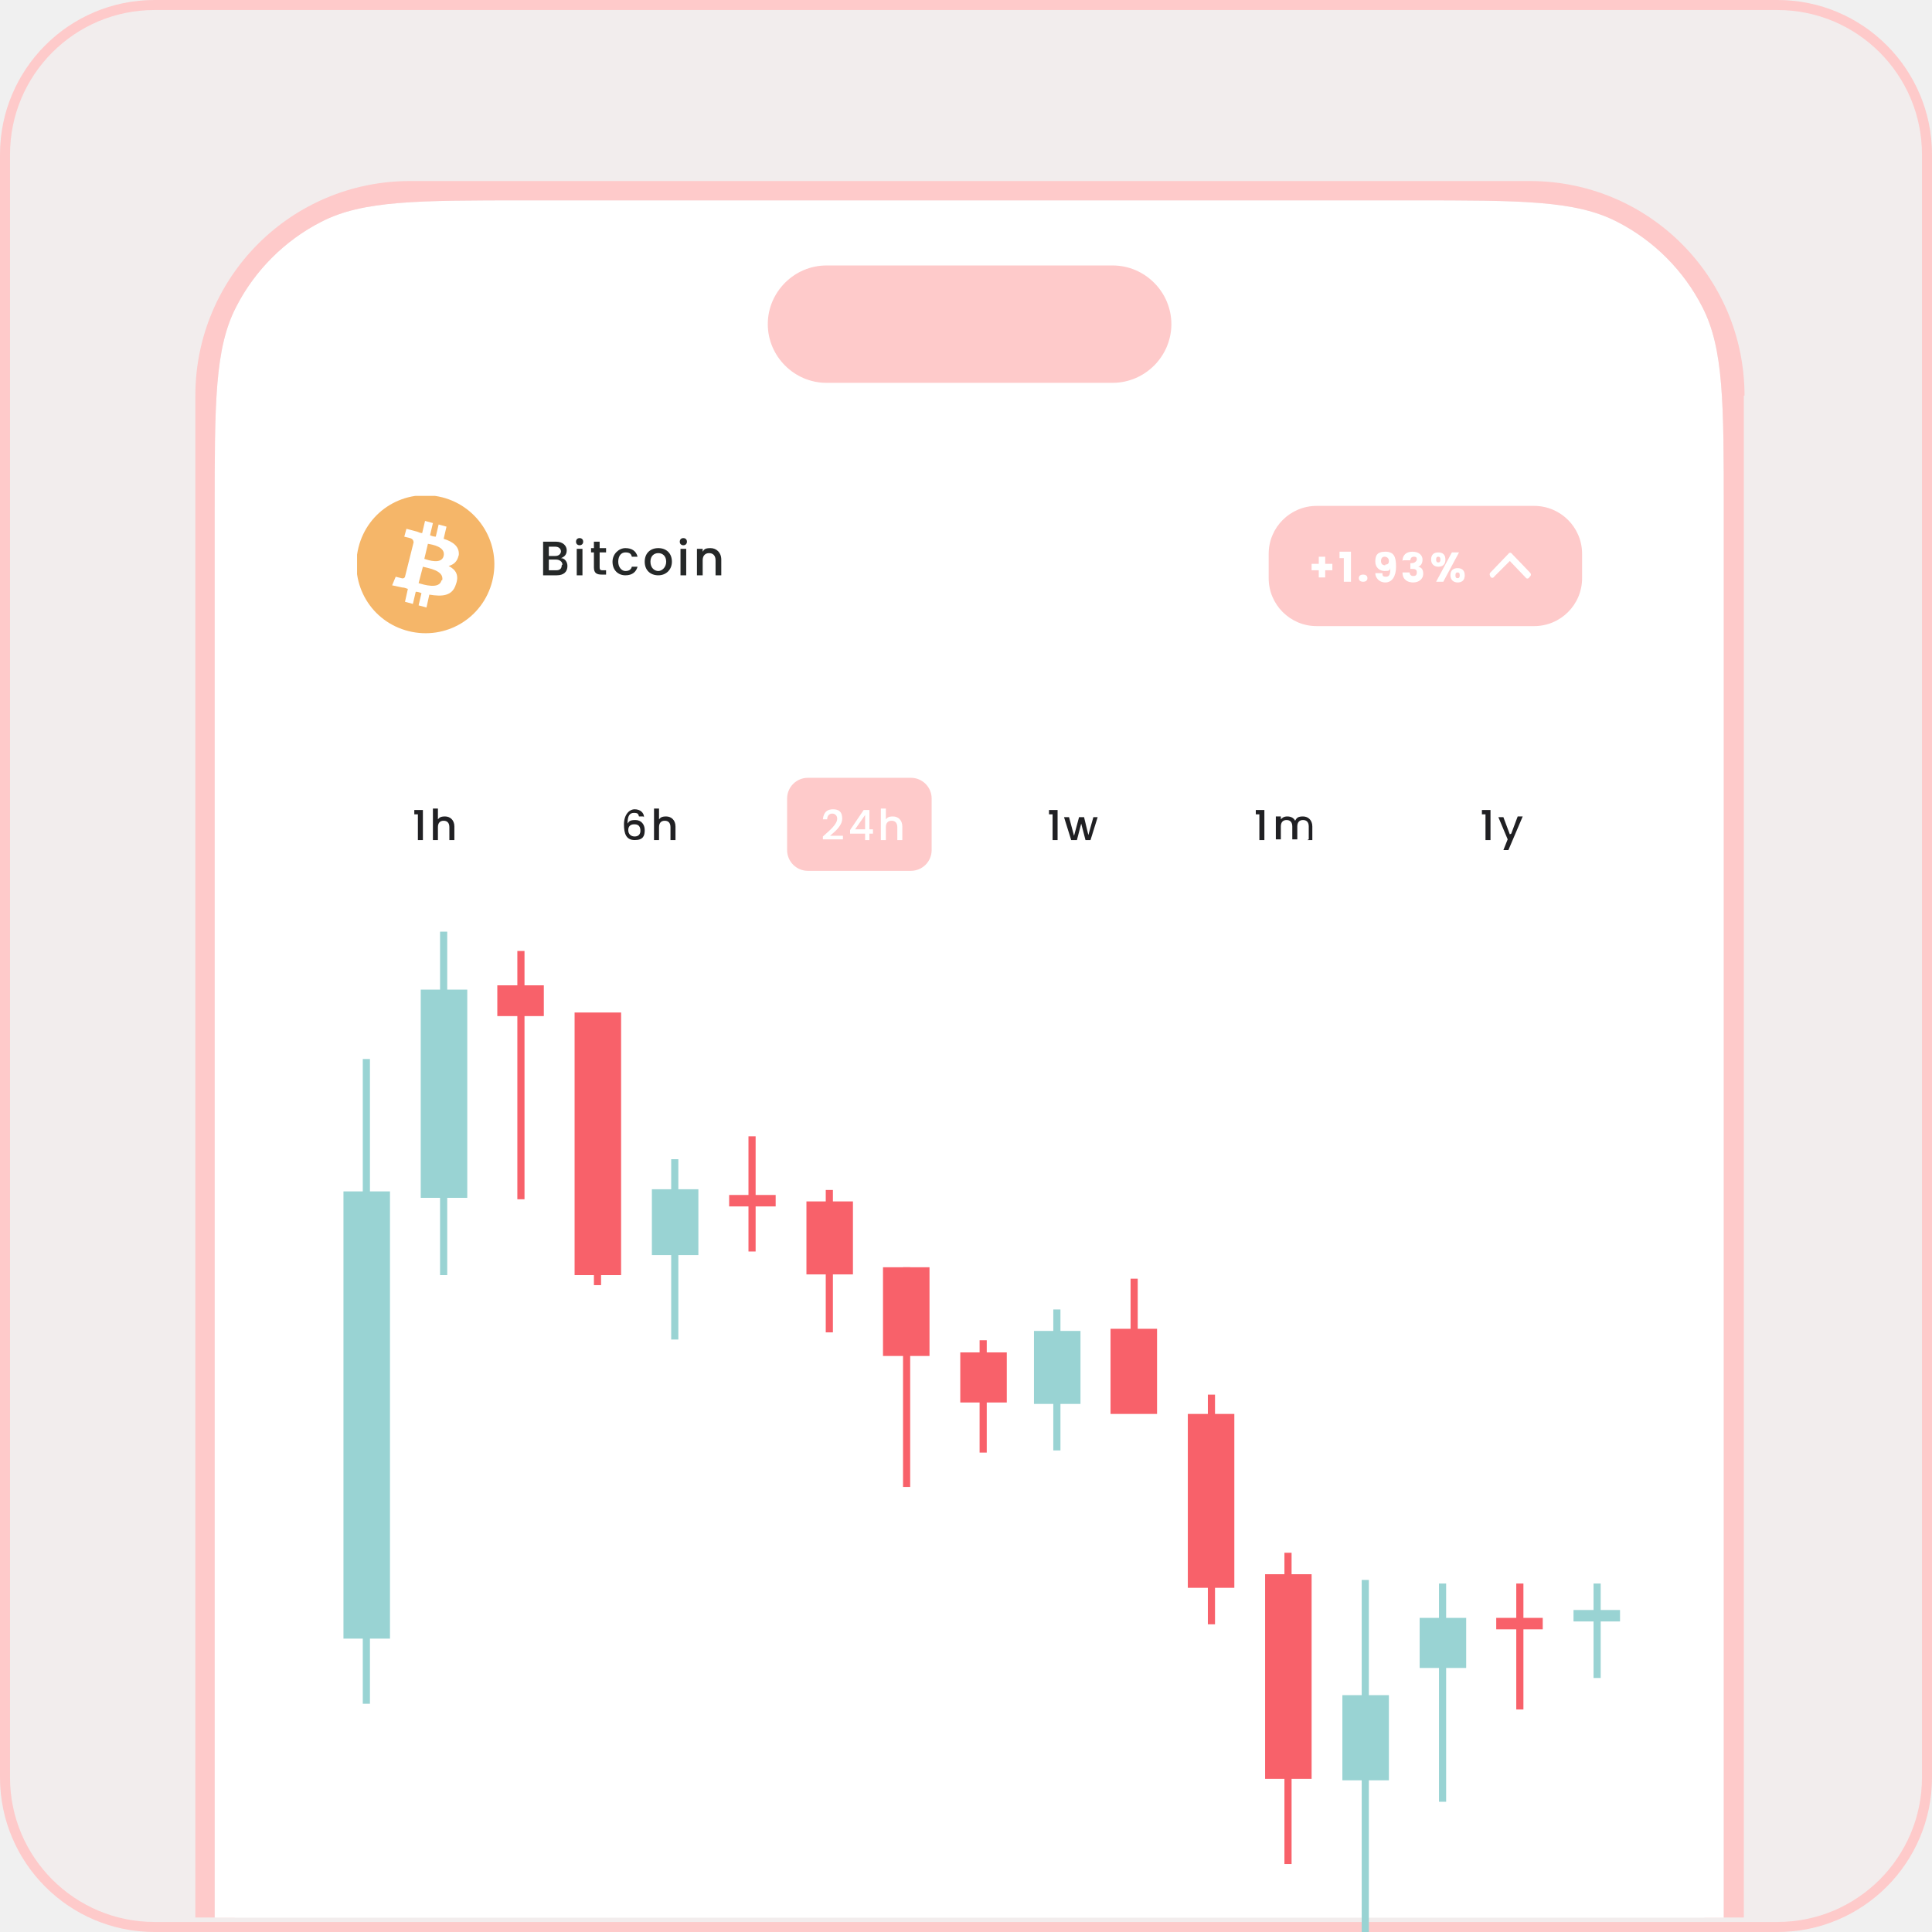
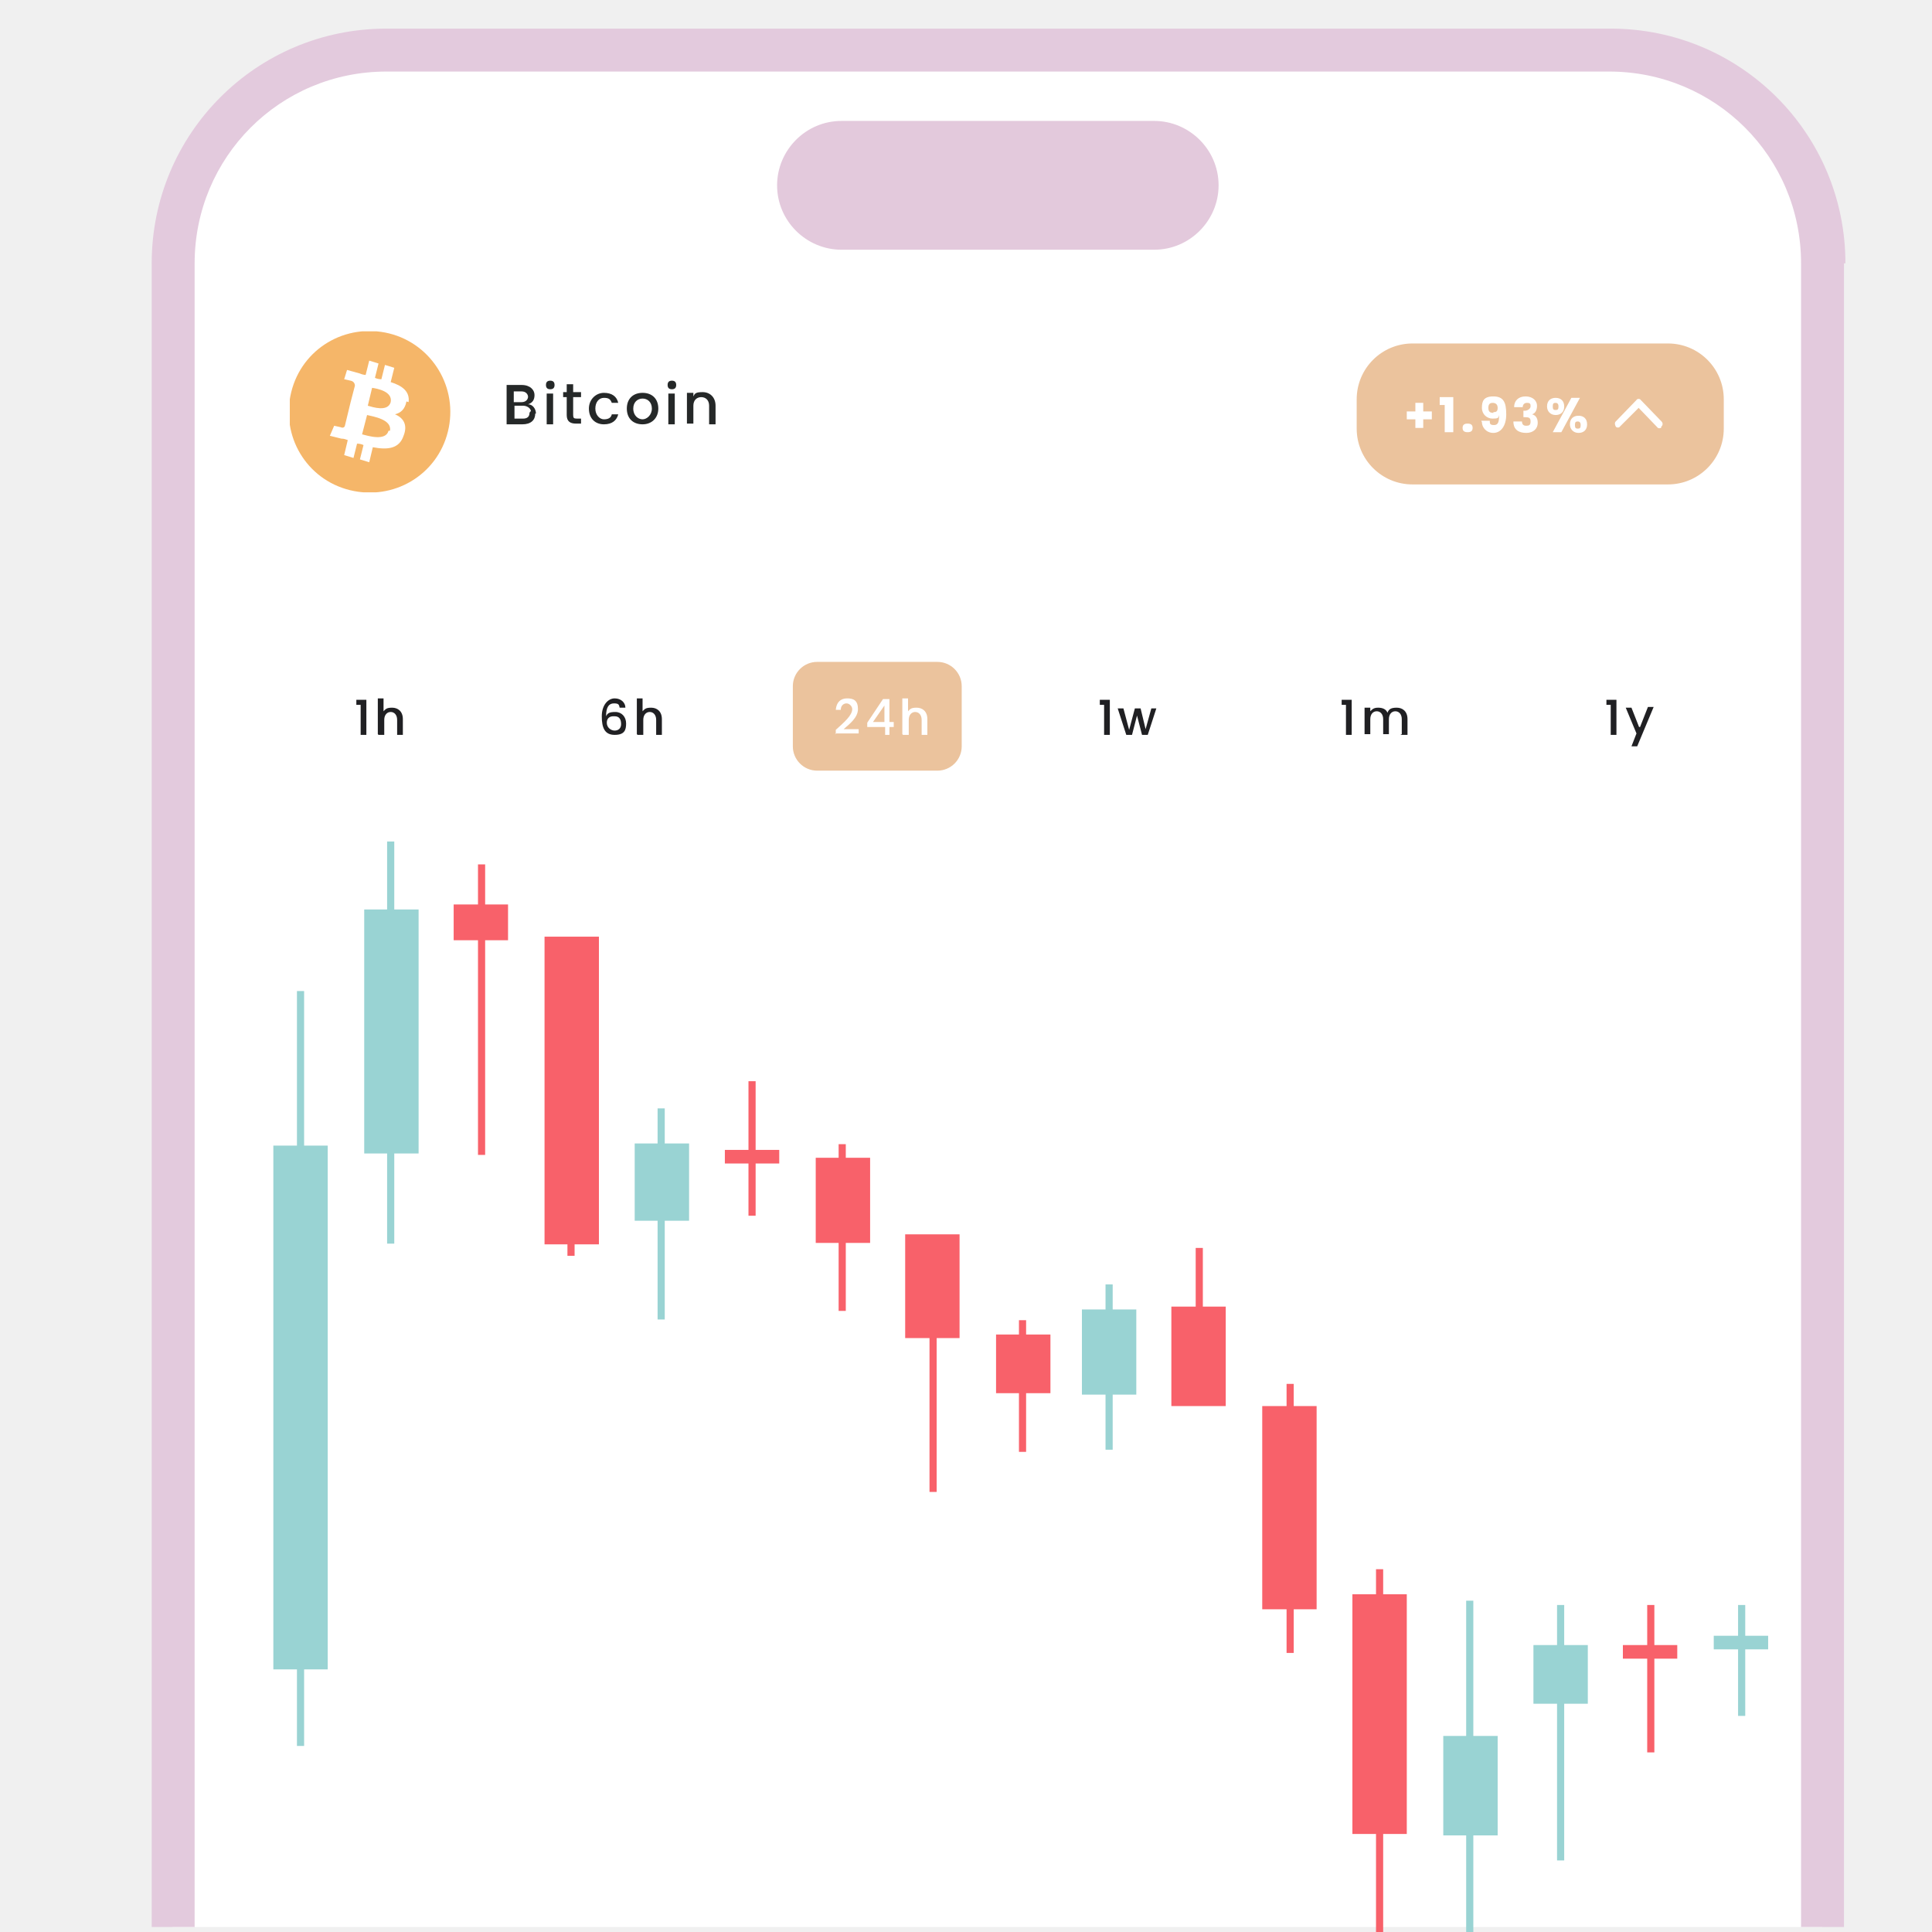
- <svg xmlns="http://www.w3.org/2000/svg" version="1.1" viewBox="0 0 270 270">
+ <svg xmlns="http://www.w3.org/2000/svg" id="Layer_1" data-name="Layer 1" version="1.1" viewBox="0 0 270 270">
  <defs>
    <style>
      .cls-1 {
-         fill: #fce1e1;
-         fill-opacity: .2;
+         fill: #252828;
      }

      .cls-1, .cls-2, .cls-3, .cls-4, .cls-5, .cls-6, .cls-7, .cls-8, .cls-9, .cls-10 {
        stroke-width: 0px;
      }

      .cls-2 {
-         fill: #000;
-       }
- 
-       .cls-3 {
-         fill: #252828;
-       }
- 
-       .cls-4 {
        fill: #f5b669;
      }

      .cls-11 {
        clip-path: url(#clippath-2);
      }

-       .cls-5 {
+       .cls-3 {
        fill: #99d3d3;
      }

      .cls-12 {
        clip-path: url(#clippath-6);
      }

-       .cls-6 {
+       .cls-4 {
        fill: #f8616a;
      }

-       .cls-7, .cls-13, .cls-14, .cls-15 {
+       .cls-5, .cls-13, .cls-14 {
        fill: none;
      }

+       .cls-15 {
+         clip-path: url(#clippath-7);
+       }
+ 
      .cls-16 {
-         clip-path: url(#clippath-7);
+         clip-path: url(#clippath-1);
      }

      .cls-17 {
-         clip-path: url(#clippath-1);
-       }
- 
-       .cls-18 {
        clip-path: url(#clippath-4);
      }

      .cls-13 {
        stroke: #f8616a;
      }

      .cls-14 {
        stroke: #99d3d3;
      }

+       .cls-6 {
+         fill: #e3c9dc;
+       }
+ 
+       .cls-18 {
+         clip-path: url(#clippath);
+       }
+ 
+       .cls-7 {
+         fill: #ebc39d;
+       }
+ 
      .cls-19 {
-         clip-path: url(#clippath-9);
+         clip-path: url(#clippath-3);
      }

      .cls-20 {
-         clip-path: url(#clippath);
+         clip-path: url(#clippath-8);
      }

      .cls-8 {
-         fill: #fecaca;
+         fill: #202023;
+       }
+ 
+       .cls-9 {
+         fill: #fff;
+       }
+ 
+       .cls-10 {
+         fill: #e3cadd;
      }

      .cls-21 {
-         clip-path: url(#clippath-3);
-       }
- 
-       .cls-22 {
-         clip-path: url(#clippath-8);
-       }
- 
-       .cls-9 {
-         fill: #202023;
-       }
- 
-       .cls-10 {
-         fill: #fff;
-       }
- 
-       .cls-23 {
-         mask: url(#mask);
-       }
- 
-       .cls-24 {
        clip-path: url(#clippath-5);
-       }
- 
-       .cls-15 {
-         stroke: #fecaca;
-         stroke-width: 1.4px;
      }
    </style>
    <clipPath id="clippath">
-       <rect class="cls-7" width="270" height="270" rx="16" ry="16" />
-     </clipPath>
-     <mask id="mask" x="27" y="25" width="217" height="243" maskUnits="userSpaceOnUse">
-       <g id="path-4-outside-1_55_742" data-name="path-4-outside-1 55 742">
-         <rect class="cls-10" x="27" y="25" width="217" height="243" />
-         <path class="cls-2" d="M30,71.6c0-15.3,0-22.9,3-28.7,2.6-5.1,6.8-9.3,11.9-11.9,5.8-3,13.5-3,28.7-3h123.7c15.3,0,22.9,0,28.7,3,5.1,2.6,9.3,6.8,11.9,11.9,3,5.8,3,13.5,3,28.7v196.4H30V71.6Z" />
-       </g>
-     </mask>
+       <rect class="cls-5" x="41.1" y="92.5" width="23.6" height="15.2" />
+     </clipPath>
    <clipPath id="clippath-1">
-       <rect class="cls-7" x="50.4" y="108.7" width="20.2" height="13" />
+       <rect class="cls-5" x="75.9" y="92.5" width="23.6" height="15.2" />
    </clipPath>
    <clipPath id="clippath-2">
-       <rect class="cls-7" x="80.2" y="108.7" width="20.2" height="13" />
+       <rect class="cls-5" x="110.8" y="92.5" width="23.6" height="15.2" />
    </clipPath>
    <clipPath id="clippath-3">
-       <rect class="cls-7" x="110" y="108.7" width="20.2" height="13" />
+       <rect class="cls-5" x="145.7" y="92.5" width="23.6" height="15.2" />
    </clipPath>
    <clipPath id="clippath-4">
-       <rect class="cls-7" x="139.8" y="108.7" width="20.2" height="13" />
+       <rect class="cls-5" x="180.6" y="92.5" width="23.6" height="15.2" />
    </clipPath>
    <clipPath id="clippath-5">
-       <rect class="cls-7" x="169.6" y="108.7" width="20.2" height="13" />
+       <rect class="cls-5" x="215.5" y="92.5" width="23.6" height="15.2" />
    </clipPath>
    <clipPath id="clippath-6">
-       <rect class="cls-7" x="199.4" y="108.7" width="20.2" height="13" />
+       <rect class="cls-5" x="31.5" y="37.9" width="217.3" height="39.9" />
    </clipPath>
    <clipPath id="clippath-7">
-       <rect class="cls-7" x="42.2" y="62.1" width="185.6" height="34.1" />
+       <rect class="cls-5" x="40.5" y="46.3" width="22.5" height="22.5" />
    </clipPath>
    <clipPath id="clippath-8">
-       <rect class="cls-7" x="49.9" y="69.3" width="19.2" height="19.2" />
-     </clipPath>
-     <clipPath id="clippath-9">
-       <rect class="cls-7" x="177.3" y="70.7" width="43.8" height="16.8" />
+       <rect class="cls-5" x="189.6" y="48" width="51.3" height="19.7" />
    </clipPath>
  </defs>
-   <g id="Layer_1" data-name="Layer 1">
-     <g class="cls-20">
-       <g>
-         <g>
-           <rect class="cls-1" width="270" height="270" rx="21.6" ry="21.6" />
-           <rect class="cls-15" x=".7" y=".7" width="268.6" height="268.6" rx="20.9" ry="20.9" />
-         </g>
-         <path class="cls-10" d="M30,71.6c0-15.3,0-22.9,3-28.7,2.6-5.1,6.8-9.3,11.9-11.9,5.8-3,13.5-3,28.7-3h123.7c15.3,0,22.9,0,28.7,3,5.1,2.6,9.3,6.8,11.9,11.9,3,5.8,3,13.5,3,28.7v196.4H30V71.6Z" />
-         <g class="cls-23">
-           <path class="cls-8" d="M27.3,55.3c0-16.6,13.4-30,30-30h156.5c16.6,0,30,13.4,30,30h-5.5c0-13.6-11-24.5-24.5-24.5H57.3c-13.6,0-24.5,11-24.5,24.5h-5.5ZM241,268H30h211ZM27.3,268V55.3c0-16.6,13.4-30,30-30v5.5c-13.6,0-24.5,11-24.5,24.5v212.7h-5.5ZM213.7,25.3c16.6,0,30,13.4,30,30v212.7h-5.5V55.3c0-13.6-11-24.5-24.5-24.5v-5.5Z" />
-         </g>
-         <path class="cls-8" d="M115.5,37.1h40c4.5,0,8.2,3.7,8.2,8.2h0c0,4.5-3.7,8.2-8.2,8.2h-40c-4.5,0-8.2-3.7-8.2-8.2h0c0-4.5,3.7-8.2,8.2-8.2Z" />
-       </g>
+   <g id="Layer_1-2" data-name="Layer 1">
+     <g>
+       <path class="cls-9" d="M24.1,54.6c0-16.7,0-25,3.3-31.4,2.8-5.6,7.4-10.2,13-13,6.3-3.3,14.8-3.3,31.4-3.3h135.2c16.7,0,25,0,31.4,3.3,5.6,2.8,10.2,7.4,13,13,3.3,6.3,3.3,14.8,3.3,31.4v214.7H24.1V54.6Z" />
+       <path class="cls-10" d="M21.2,36.8c0-18.1,14.6-32.8,32.8-32.8h171.1c18.1,0,32.8,14.6,32.8,32.8h-6c0-14.9-12-26.8-26.8-26.8H54c-14.9,0-26.8,12-26.8,26.8h-6ZM254.7,269.3H24.1h230.6ZM21.2,269.3V36.8c0-18.1,14.6-32.8,32.8-32.8v6c-14.9,0-26.8,12-26.8,26.8v232.5h-6ZM224.9,4c18.1,0,32.8,14.6,32.8,32.8v232.5h-6V36.8c0-14.9-12-26.8-26.8-26.8v-6Z" />
+       <path class="cls-6" d="M117.6,16.9h43.7c4.9,0,9,4,9,9h0c0,4.9-4,9-9,9h-43.7c-4.9,0-9-4-9-9h0c0-4.9,4-9,9-9Z" />
    </g>
  </g>
  <g id="Layer_2" data-name="Layer 2">
+     <g class="cls-18">
+       <g>
+         <rect class="cls-9" x="41.1" y="92.5" width="23.6" height="15.2" rx="3.4" ry="3.4" />
+         <path class="cls-8" d="M50.4,102.7h.8v-4.9h-1.4v.7h.6v4.2ZM52.9,102.7h.8v-2.1c0-.7.4-1.1.9-1.1s.9.4.9,1.1v2.1h.8v-2.2c0-1.1-.7-1.6-1.5-1.6s-.9.2-1.2.5v-1.8h-.8v5h0Z" />
+       </g>
+     </g>
+     <g class="cls-16">
+       <g>
+         <rect class="cls-9" x="75.9" y="92.5" width="23.6" height="15.2" rx="3.4" ry="3.4" />
+         <path class="cls-8" d="M87.4,98.9c0-.7-.6-1.3-1.5-1.3s-1.8.9-1.8,2.5.4,2.6,1.8,2.6,1.6-.7,1.6-1.6-.6-1.6-1.5-1.6-1.1.2-1.3.6c0-1.3.4-1.8,1.1-1.8s.7.2.8.6h.8ZM85.9,100.1c.7,0,.9.5.9,1.1s-.4.9-.9.9-1.1-.4-1.1-1.1.5-.9.9-.9h.1ZM89.1,102.7h.8v-2.1c0-.7.4-1.1.9-1.1s.9.4.9,1.1v2.1h.8v-2.2c0-1.1-.7-1.6-1.5-1.6s-.9.2-1.2.5v-1.8h-.8v5h0Z" />
+       </g>
+     </g>
+     <g class="cls-11">
+       <g>
+         <rect class="cls-7" x="110.8" y="92.5" width="23.6" height="15.2" rx="3.4" ry="3.4" />
+         <path class="cls-9" d="M116.7,102.5h3.3v-.6h-2.1c.8-.7,2-1.6,2-2.8s-.6-1.5-1.5-1.5-1.5.5-1.6,1.6h.7c0-.6.4-.9.8-.9s.8.4.8.8c0,.9-1.2,1.9-2.3,2.9v.6h0ZM123.6,102.7h.7v-1.1h.6v-.7h-.6v-3.2h-.9l-2.2,3.3v.6h2.5s0,1.1,0,1.1ZM122,100.9l1.6-2.3v2.3h-1.6ZM126.2,102.7h.8v-2.1c0-.7.4-1.1.9-1.1s.9.4.9,1.1v2.1h.8v-2.2c0-1.1-.7-1.6-1.5-1.6s-.9.2-1.2.5v-1.8h-.8v5h0Z" />
+       </g>
+     </g>
+     <g class="cls-19">
+       <g>
+         <rect class="cls-9" x="145.7" y="92.5" width="23.6" height="15.2" rx="3.4" ry="3.4" />
+         <path class="cls-8" d="M154.3,102.7h.8v-4.9h-1.4v.7h.6v4.2ZM157.4,102.7h.8l.7-2.7.7,2.7h.8l1.2-3.7h-.7l-.8,2.9-.7-2.9h-.8l-.8,3-.8-3h-.8l1.2,3.7h.1Z" />
+       </g>
+     </g>
    <g class="cls-17">
      <g>
-         <rect class="cls-10" x="50.4" y="108.7" width="20.2" height="13" rx="2.9" ry="2.9" />
-         <path class="cls-9" d="M58.4,117.4h.7v-4.2h-1.2v.6h.5v3.6ZM60.5,117.4h.7v-1.8c0-.6.3-.9.8-.9s.8.3.8.9v1.8h.7v-1.9c0-.9-.6-1.4-1.3-1.4s-.8.2-1,.4v-1.5h-.7v4.3Z" />
-       </g>
-     </g>
-     <g class="cls-11">
-       <g>
-         <rect class="cls-10" x="80.2" y="108.7" width="20.2" height="13" rx="2.9" ry="2.9" />
-         <path class="cls-9" d="M90,114.2c0-.6-.5-1.1-1.3-1.1s-1.5.8-1.5,2.1.3,2.2,1.5,2.2,1.4-.6,1.4-1.4-.5-1.4-1.3-1.4-.9.2-1.1.5c0-1.1.3-1.5.9-1.5s.6.2.7.5h.6ZM88.7,115.2c.6,0,.8.4.8.9s-.3.8-.8.8-.9-.3-.9-.9.4-.8.8-.8ZM91.4,117.4h.7v-1.8c0-.6.3-.9.8-.9s.8.3.8.9v1.8h.7v-1.9c0-.9-.6-1.4-1.3-1.4s-.8.2-1,.4v-1.5h-.7v4.3Z" />
+         <rect class="cls-9" x="180.6" y="92.5" width="23.6" height="15.2" rx="3.4" ry="3.4" />
+         <path class="cls-8" d="M188.1,102.7h.8v-4.9h-1.4v.7h.6v4.2ZM195.9,102.7h.8v-2.2c0-1.1-.7-1.6-1.5-1.6s-1.1.2-1.3.7c-.2-.5-.7-.7-1.3-.7s-.8.2-1.1.5v-.5h-.8v3.7h.8v-2.1c0-.7.4-1.1.9-1.1s.9.4.9,1.1v2.1h.8v-2.1c0-.7.4-1.1.9-1.1s.9.4.9,1.1v2.1h-.2Z" />
      </g>
    </g>
    <g class="cls-21">
      <g>
-         <rect class="cls-8" x="110" y="108.7" width="20.2" height="13" rx="2.9" ry="2.9" />
-         <path class="cls-10" d="M115,117.3h2.8v-.5h-1.8c.7-.6,1.7-1.4,1.7-2.4s-.5-1.3-1.3-1.3-1.3.4-1.4,1.4h.6c0-.5.3-.8.7-.8s.7.3.7.7c0,.8-1,1.6-2,2.5v.5ZM120.9,117.4h.6v-.9h.5v-.6h-.5v-2.7h-.8l-1.9,2.8v.5h2.1v.9ZM119.5,115.9l1.4-2v2h-1.4ZM123.1,117.4h.7v-1.8c0-.6.3-.9.8-.9s.8.3.8.9v1.8h.7v-1.9c0-.9-.6-1.4-1.3-1.4s-.8.2-1,.4v-1.5h-.7v4.3Z" />
-       </g>
-     </g>
-     <g class="cls-18">
-       <g>
-         <rect class="cls-10" x="139.8" y="108.7" width="20.2" height="13" rx="2.9" ry="2.9" />
-         <path class="cls-9" d="M147.1,117.4h.7v-4.2h-1.2v.6h.5v3.6ZM149.8,117.4h.7l.6-2.3.6,2.3h.7l1-3.2h-.6l-.7,2.5-.6-2.5h-.7l-.7,2.6-.7-2.6h-.7l1,3.2Z" />
-       </g>
-     </g>
-     <g class="cls-24">
-       <g>
-         <rect class="cls-10" x="169.6" y="108.7" width="20.2" height="13" rx="2.9" ry="2.9" />
-         <path class="cls-9" d="M176,117.4h.7v-4.2h-1.2v.6h.5v3.6ZM182.7,117.4h.7v-1.9c0-.9-.6-1.4-1.3-1.4s-.9.2-1.1.6c-.2-.4-.6-.6-1.1-.6s-.7.2-.9.4v-.4h-.7v3.2h.7v-1.8c0-.6.3-.9.8-.9s.8.3.8.9v1.8h.7v-1.8c0-.6.3-.9.8-.9s.8.3.8.9v1.8Z" />
-       </g>
+         <rect class="cls-9" x="215.5" y="92.5" width="23.6" height="15.2" rx="3.4" ry="3.4" />
+         <path class="cls-8" d="M225.1,102.7h.8v-4.9h-1.4v.7h.6v4.2ZM229.1,101.7l-1.1-2.8h-.8l1.5,3.6-.7,1.8h.8l2.3-5.5h-.8l-1.1,2.8h-.2Z" />
+       </g>
+     </g>
+     <g>
+       <path class="cls-14" d="M42,138.5v105.5" />
+       <rect class="cls-3" x="38.2" y="160.1" width="7.6" height="73.2" />
+       <path class="cls-14" d="M54.6,117.6v56.2" />
+       <rect class="cls-3" x="50.9" y="127.1" width="7.6" height="34.1" />
+       <path class="cls-13" d="M67.3,120.8v40.6" />
+       <rect class="cls-4" x="63.4" y="126.4" width="7.6" height="5" />
+       <path class="cls-13" d="M79.8,175.5v-7.7" />
+       <rect class="cls-4" x="76.1" y="130.9" width="7.6" height="43" />
+       <path class="cls-14" d="M92.4,154.9v29.5" />
+       <rect class="cls-3" x="88.7" y="159.8" width="7.6" height="10.8" />
+       <path class="cls-13" d="M105.1,151.1v18.8" />
+       <rect class="cls-4" x="101.3" y="160.7" width="7.6" height="1.9" />
+       <path class="cls-13" d="M117.7,159.9v23.3" />
+       <rect class="cls-4" x="114" y="161.8" width="7.6" height="11.9" />
+       <path class="cls-13" d="M130.4,208.5v-35.9" />
+       <rect class="cls-4" x="126.5" y="172.5" width="7.6" height="14.5" />
+       <path class="cls-13" d="M142.9,184.5v18.4" />
+       <rect class="cls-4" x="139.2" y="186.5" width="7.6" height="8.2" />
+       <path class="cls-14" d="M155,179.5v23.1" />
+       <rect class="cls-3" x="151.2" y="183" width="7.6" height="11.9" />
+       <path class="cls-13" d="M167.6,174.4v22" />
+       <rect class="cls-4" x="163.7" y="182.6" width="7.6" height="13.9" />
+       <path class="cls-13" d="M180.3,193.4v37.6" />
+       <rect class="cls-4" x="176.4" y="196.5" width="7.6" height="28.4" />
+       <path class="cls-13" d="M192.8,219.3v50.9" />
+       <rect class="cls-4" x="189" y="222.8" width="7.6" height="33.5" />
+       <path class="cls-14" d="M205.4,223.7v64.5" />
+       <rect class="cls-3" x="201.7" y="242.6" width="7.6" height="13.9" />
+       <path class="cls-14" d="M218.1,224.3v35.7" />
+       <rect class="cls-3" x="214.3" y="229.9" width="7.6" height="8.2" />
+       <path class="cls-13" d="M230.7,224.3v20.6" />
+       <rect class="cls-4" x="226.8" y="229.9" width="7.6" height="1.9" />
+       <path class="cls-14" d="M243.4,224.3v15.5" />
+       <rect class="cls-3" x="239.5" y="228.6" width="7.6" height="1.9" />
    </g>
    <g class="cls-12">
      <g>
-         <rect class="cls-10" x="199.4" y="108.7" width="20.2" height="13" rx="2.9" ry="2.9" />
-         <path class="cls-9" d="M207.6,117.4h.7v-4.2h-1.2v.6h.5v3.6ZM211,116.6l-.9-2.4h-.7l1.3,3.1-.6,1.5h.7l2-4.7h-.7l-.9,2.4Z" />
-       </g>
-     </g>
-     <g>
-       <path class="cls-14" d="M51.2,148v90.1" />
-       <rect class="cls-5" x="48" y="166.5" width="6.5" height="62.5" />
-       <path class="cls-14" d="M62,130.2v48" />
-       <rect class="cls-5" x="58.8" y="138.3" width="6.5" height="29.1" />
-       <path class="cls-13" d="M72.8,132.9v34.7" />
-       <rect class="cls-6" x="69.5" y="137.7" width="6.5" height="4.3" />
-       <path class="cls-13" d="M83.5,179.6v-6.6" />
-       <rect class="cls-6" x="80.3" y="141.5" width="6.5" height="36.7" />
-       <path class="cls-14" d="M94.3,162v25.2" />
-       <rect class="cls-5" x="91.1" y="166.2" width="6.5" height="9.2" />
-       <path class="cls-13" d="M105.1,158.8v16.1" />
-       <rect class="cls-6" x="101.9" y="167" width="6.5" height="1.6" />
-       <path class="cls-13" d="M115.9,166.3v19.9" />
-       <rect class="cls-6" x="112.7" y="167.9" width="6.5" height="10.2" />
-       <path class="cls-13" d="M126.7,207.8v-30.7" />
-       <rect class="cls-6" x="123.4" y="177.1" width="6.5" height="12.4" />
-       <path class="cls-13" d="M137.4,187.3v15.7" />
-       <rect class="cls-6" x="134.2" y="189" width="6.5" height="7" />
-       <path class="cls-14" d="M147.7,183v19.7" />
-       <rect class="cls-5" x="144.5" y="186" width="6.5" height="10.2" />
-       <path class="cls-13" d="M158.5,178.7v18.8" />
-       <rect class="cls-6" x="155.2" y="185.7" width="6.5" height="11.9" />
-       <path class="cls-13" d="M169.3,194.9v32.1" />
-       <rect class="cls-6" x="166" y="197.6" width="6.5" height="24.3" />
-       <path class="cls-13" d="M180,217v43.5" />
-       <rect class="cls-6" x="176.8" y="220" width="6.5" height="28.6" />
-       <path class="cls-14" d="M190.8,220.8v55.1" />
-       <rect class="cls-5" x="187.6" y="236.9" width="6.5" height="11.9" />
-       <path class="cls-14" d="M201.6,221.3v30.5" />
-       <rect class="cls-5" x="198.4" y="226.1" width="6.5" height="7" />
-       <path class="cls-13" d="M212.4,221.3v17.6" />
-       <rect class="cls-6" x="209.1" y="226.1" width="6.5" height="1.6" />
-       <path class="cls-14" d="M223.2,221.3v13.2" />
-       <rect class="cls-5" x="219.9" y="225" width="6.5" height="1.6" />
-     </g>
-     <g class="cls-16">
-       <g>
-         <rect class="cls-10" x="42.2" y="62.1" width="185.6" height="34.1" rx="3.8" ry="3.8" />
-         <g class="cls-22">
+         <rect class="cls-9" x="31.5" y="37.9" width="217.3" height="39.9" rx="4.4" ry="4.4" />
+         <g class="cls-15">
          <g>
-             <path class="cls-4" d="M68.8,81.2c-1.3,5.2-6.5,8.3-11.7,7-5.2-1.3-8.3-6.5-7-11.7,1.3-5.2,6.5-8.3,11.7-7,5.1,1.3,8.3,6.5,7,11.7Z" />
-             <path class="cls-10" d="M64.1,77.7c.2-1.3-.8-2-2.1-2.4l.4-1.7-1.1-.3-.4,1.7c-.3,0-.6-.1-.8-.2l.4-1.7-1.1-.3-.4,1.7c-.2,0-.5-.1-.7-.2h0s-1.5-.4-1.5-.4l-.3,1.1s.8.2.8.2c.4.1.5.4.5.6l-.5,2s0,0,.1,0c0,0,0,0-.1,0l-.7,2.8c0,.1-.2.3-.5.2,0,0-.8-.2-.8-.2l-.5,1.2,1.4.3c.3,0,.5.1.8.2l-.4,1.8,1.1.3.4-1.7c.3,0,.6.1.8.2l-.4,1.7,1.1.3.4-1.8c1.8.3,3.2.2,3.7-1.4.5-1.3,0-2.1-1-2.6.7-.2,1.2-.6,1.4-1.5ZM61.7,81.1c-.3,1.3-2.5.6-3.2.4l.6-2.3c.7.2,3,.5,2.7,1.9ZM62,77.7c-.3,1.2-2.1.6-2.7.4l.5-2.1c.6.1,2.5.4,2.2,1.7Z" />
+             <path class="cls-2" d="M62.6,60.3c-1.5,6.1-7.6,9.7-13.7,8.2s-9.7-7.6-8.2-13.7,7.6-9.7,13.7-8.2c6,1.5,9.7,7.6,8.2,13.7Z" />
+             <path class="cls-9" d="M57.1,56.2c.2-1.5-.9-2.3-2.5-2.8l.5-2-1.3-.4-.5,2c-.4,0-.7-.1-.9-.2l.5-2-1.3-.4-.5,2c-.2,0-.6-.1-.8-.2h0l-1.8-.5-.4,1.3.9.2c.5.1.6.5.6.7l-.6,2.3h.1-.1l-.8,3.3c0,.1-.2.4-.6.2l-.9-.2-.6,1.4,1.6.4c.4,0,.6.1.9.2l-.5,2.1,1.3.4.5-2c.4,0,.7.1.9.2l-.5,2,1.3.4.5-2.1c2.1.4,3.7.2,4.3-1.6.6-1.5,0-2.5-1.2-3,.8-.2,1.4-.7,1.6-1.8h0ZM54.3,60.2c-.4,1.5-2.9.7-3.7.5l.7-2.7c.8.2,3.5.6,3.2,2.2h-.1ZM54.6,56.2c-.4,1.4-2.5.7-3.2.5l.6-2.5c.7.1,2.9.5,2.6,2Z" />
          </g>
        </g>
-         <path class="cls-3" d="M78.5,79c0,.5-.3.7-.8.7h-1v-1.5h1c.5,0,.9.3.9.7ZM78.4,77c0,.4-.3.7-.8.7h-.9v-1.3h.9c.5,0,.8.3.8.7ZM79.3,79.1c0-.6-.4-1.1-.9-1.1.5-.2.8-.5.8-1.1s-.5-1.2-1.5-1.2h-1.8v4.7h1.9c1,0,1.5-.5,1.5-1.3ZM80.6,80.4h.8v-3.7h-.8v3.7ZM81,76.2c.3,0,.5-.2.5-.5s-.2-.5-.5-.5-.5.2-.5.5.2.5.5.5ZM83,79.3c0,.8.4,1,1.1,1h.6v-.6h-.5c-.3,0-.4-.1-.4-.4v-2.1h.9v-.6h-.9v-.9h-.8v.9h-.4v.6h.4v2.1ZM85.6,78.5c0,1.2.8,1.9,1.8,1.9s1.5-.5,1.7-1.2h-.8c-.1.4-.4.6-.9.6s-1-.5-1-1.3.4-1.3,1-1.3.8.2.9.6h.8c-.2-.8-.8-1.2-1.7-1.2s-1.8.8-1.8,1.9ZM93.9,78.5c0-1.2-.8-1.9-1.9-1.9s-1.9.7-1.9,1.9.8,1.9,1.9,1.9,1.9-.8,1.9-1.9ZM90.9,78.5c0-.8.5-1.2,1.1-1.2s1.1.4,1.1,1.2-.6,1.3-1.1,1.3-1.1-.4-1.1-1.3ZM95.1,80.4h.8v-3.7h-.8v3.7ZM95.5,76.2c.3,0,.5-.2.5-.5s-.2-.5-.5-.5-.5.2-.5.5.2.5.5.5ZM100,80.4h.8v-2.2c0-1-.7-1.6-1.5-1.6s-.9.2-1.1.5v-.4h-.8v3.7h.8v-2.1c0-.7.4-1,.9-1s.9.3.9,1v2.1Z" />
-         <g class="cls-19">
+         <path class="cls-1" d="M74,57.7c0,.6-.4.8-.9.8h-1.2v-1.8h1.2c.6,0,1.1.4,1.1.8h-.1ZM73.8,55.4c0,.5-.4.8-.9.8h-1.1v-1.5h1.1c.6,0,.9.4.9.8h0ZM74.9,57.8c0-.7-.5-1.3-1.1-1.3.6-.2.9-.6.9-1.3s-.6-1.4-1.8-1.4h-2.1v5.5h2.2c1.2,0,1.8-.6,1.8-1.5ZM76.4,59.3h.9v-4.3h-.9v4.3ZM76.9,54.4c.4,0,.6-.2.6-.6s-.2-.6-.6-.6-.6.2-.6.6.2.6.6.6ZM79.2,58c0,.9.5,1.2,1.3,1.2h.7v-.7h-.6c-.4,0-.5-.1-.5-.5v-2.5h1.1v-.7h-1.1v-1.1h-.9v1.1h-.5v.7h.5s0,2.5,0,2.5ZM82.3,57.1c0,1.4.9,2.2,2.1,2.2s1.8-.6,2-1.4h-.9c-.1.5-.5.7-1.1.7s-1.2-.6-1.2-1.5.5-1.5,1.2-1.5.9.2,1.1.7h.9c-.2-.9-.9-1.4-2-1.4s-2.1.9-2.1,2.2ZM92,57.1c0-1.4-.9-2.2-2.2-2.2s-2.2.8-2.2,2.2.9,2.2,2.2,2.2,2.2-.9,2.2-2.2ZM88.5,57.1c0-.9.6-1.4,1.3-1.4s1.3.5,1.3,1.4-.7,1.5-1.3,1.5-1.3-.5-1.3-1.5ZM93.4,59.3h.9v-4.3h-.9v4.3ZM93.9,54.4c.4,0,.6-.2.6-.6s-.2-.6-.6-.6-.6.2-.6.6.2.6.6.6ZM99.1,59.3h.9v-2.6c0-1.2-.8-1.9-1.8-1.9s-1.1.2-1.3.6v-.5h-.9v4.3h.9v-2.5c0-.8.5-1.2,1.1-1.2s1.1.4,1.1,1.2c0,0,0,2.5,0,2.5Z" />
+         <g class="cls-20">
          <g>
-             <rect class="cls-8" x="177.3" y="70.7" width="43.8" height="16.8" rx="6.7" ry="6.7" />
-             <path class="cls-10" d="M184.3,77.8v1h-1v.9h1v1h.9v-1h1v-.9h-1v-1h-.9ZM187.8,81.3h1v-4.2h-1.6v.9h.6v3.3ZM191.1,80.8c0-.3-.2-.5-.6-.5s-.6.2-.6.5.2.5.6.5.6-.2.6-.5ZM192.2,80.1c0,.6.5,1.3,1.4,1.3s1.5-.8,1.5-2.2-.3-2.1-1.5-2.1-1.4.6-1.4,1.4.6,1.3,1.3,1.3.7-.1.8-.4c0,.8-.1,1.2-.6,1.2s-.5-.2-.5-.5h-.9ZM193.6,79c-.4,0-.6-.2-.6-.6s.2-.6.5-.6.6.2.6.6-.2.5-.5.5ZM196.1,78.3h1c0-.2.1-.5.5-.5s.4.2.4.4-.3.5-.7.5h-.2v.8h.2c.5,0,.7.1.7.5s-.2.5-.5.5-.5-.2-.5-.5h-1c0,1,.7,1.4,1.5,1.4s1.4-.5,1.4-1.2-.3-.9-.7-1h0c.3-.1.6-.4.6-1s-.5-1.1-1.4-1.1-1.4.5-1.4,1.3ZM200,78.2c0,.6.4,1,1,1s1-.3,1-1-.4-1-1-1-1,.3-1,1ZM201,77.8c.2,0,.3.1.3.4s-.1.4-.3.4-.3-.1-.3-.4.1-.4.3-.4ZM200.7,81.3h1l2.2-4.1h-1l-2.2,4.1ZM202.7,80.4c0,.6.4,1,1,1s1-.3,1-1-.4-1-1-1-1,.3-1,1ZM203.7,80c.2,0,.3.1.3.4s-.1.4-.3.4-.3-.1-.3-.4.1-.4.3-.4Z" />
-             <path class="cls-10" d="M213.7,80.7c-.1.2-.4.2-.5,0h0s-2.2-2.3-2.2-2.3l-2.2,2.2c-.1.2-.4.2-.5,0h0c-.1-.2-.2-.4,0-.6h0s2.5-2.6,2.5-2.6c.1-.2.4-.2.5,0h0s2.5,2.6,2.5,2.6c.2.2.2.4,0,.6Z" />
+             <rect class="cls-7" x="189.6" y="48" width="51.3" height="19.7" rx="7.8" ry="7.8" />
+             <path class="cls-9" d="M197.8,56.3v1.2h-1.2v1.1h1.2v1.2h1.1v-1.2h1.2v-1.1h-1.2v-1.2h-1.1ZM201.9,60.4h1.2v-4.9h-1.9v1.1h.7s0,3.9,0,3.9ZM205.8,59.8c0-.4-.2-.6-.7-.6s-.7.2-.7.6.2.6.7.6.7-.2.7-.6ZM207.1,59c0,.7.6,1.5,1.6,1.5s1.8-.9,1.8-2.6-.4-2.5-1.8-2.5-1.6.7-1.6,1.6.7,1.5,1.5,1.5.8-.1.9-.5c0,.9-.1,1.4-.7,1.4s-.6-.2-.6-.6h-1.2ZM208.7,57.7c-.5,0-.7-.2-.7-.7s.2-.7.6-.7.7.2.7.7-.2.6-.6.6h0ZM211.6,56.9h1.2c0-.2.1-.6.6-.6s.5.2.5.5-.4.6-.8.6h-.2v.9h.2c.6,0,.8.1.8.6s-.2.6-.6.6-.6-.2-.6-.6h-1.2c0,1.2.8,1.6,1.8,1.6s1.6-.6,1.6-1.4-.4-1.1-.8-1.2h0c.4-.1.7-.5.7-1.2s-.6-1.3-1.6-1.3-1.6.6-1.6,1.5h.1ZM216.2,56.8c0,.7.5,1.2,1.2,1.2s1.2-.4,1.2-1.2-.5-1.2-1.2-1.2-1.2.4-1.2,1.2ZM217.4,56.3c.2,0,.4.1.4.5s-.1.5-.4.5-.4-.1-.4-.5.1-.5.4-.5ZM217,60.4h1.2l2.6-4.8h-1.2l-2.6,4.8ZM219.4,59.3c0,.7.5,1.2,1.2,1.2s1.2-.4,1.2-1.2-.5-1.2-1.2-1.2-1.2.4-1.2,1.2ZM220.5,58.9c.2,0,.4.1.4.5s-.1.5-.4.5-.4-.1-.4-.5.1-.5.4-.5Z" />
+             <path class="cls-9" d="M232.2,59.7c-.1.2-.5.2-.6,0h0l-2.6-2.7-2.6,2.6c-.1.2-.5.2-.6,0h0c-.1-.2-.2-.5,0-.7h0l2.9-3c.1-.2.5-.2.6,0h0l2.9,3c.2.2.2.5,0,.7h-.1Z" />
          </g>
        </g>
      </g>
    </g>
  </g>
</svg>
